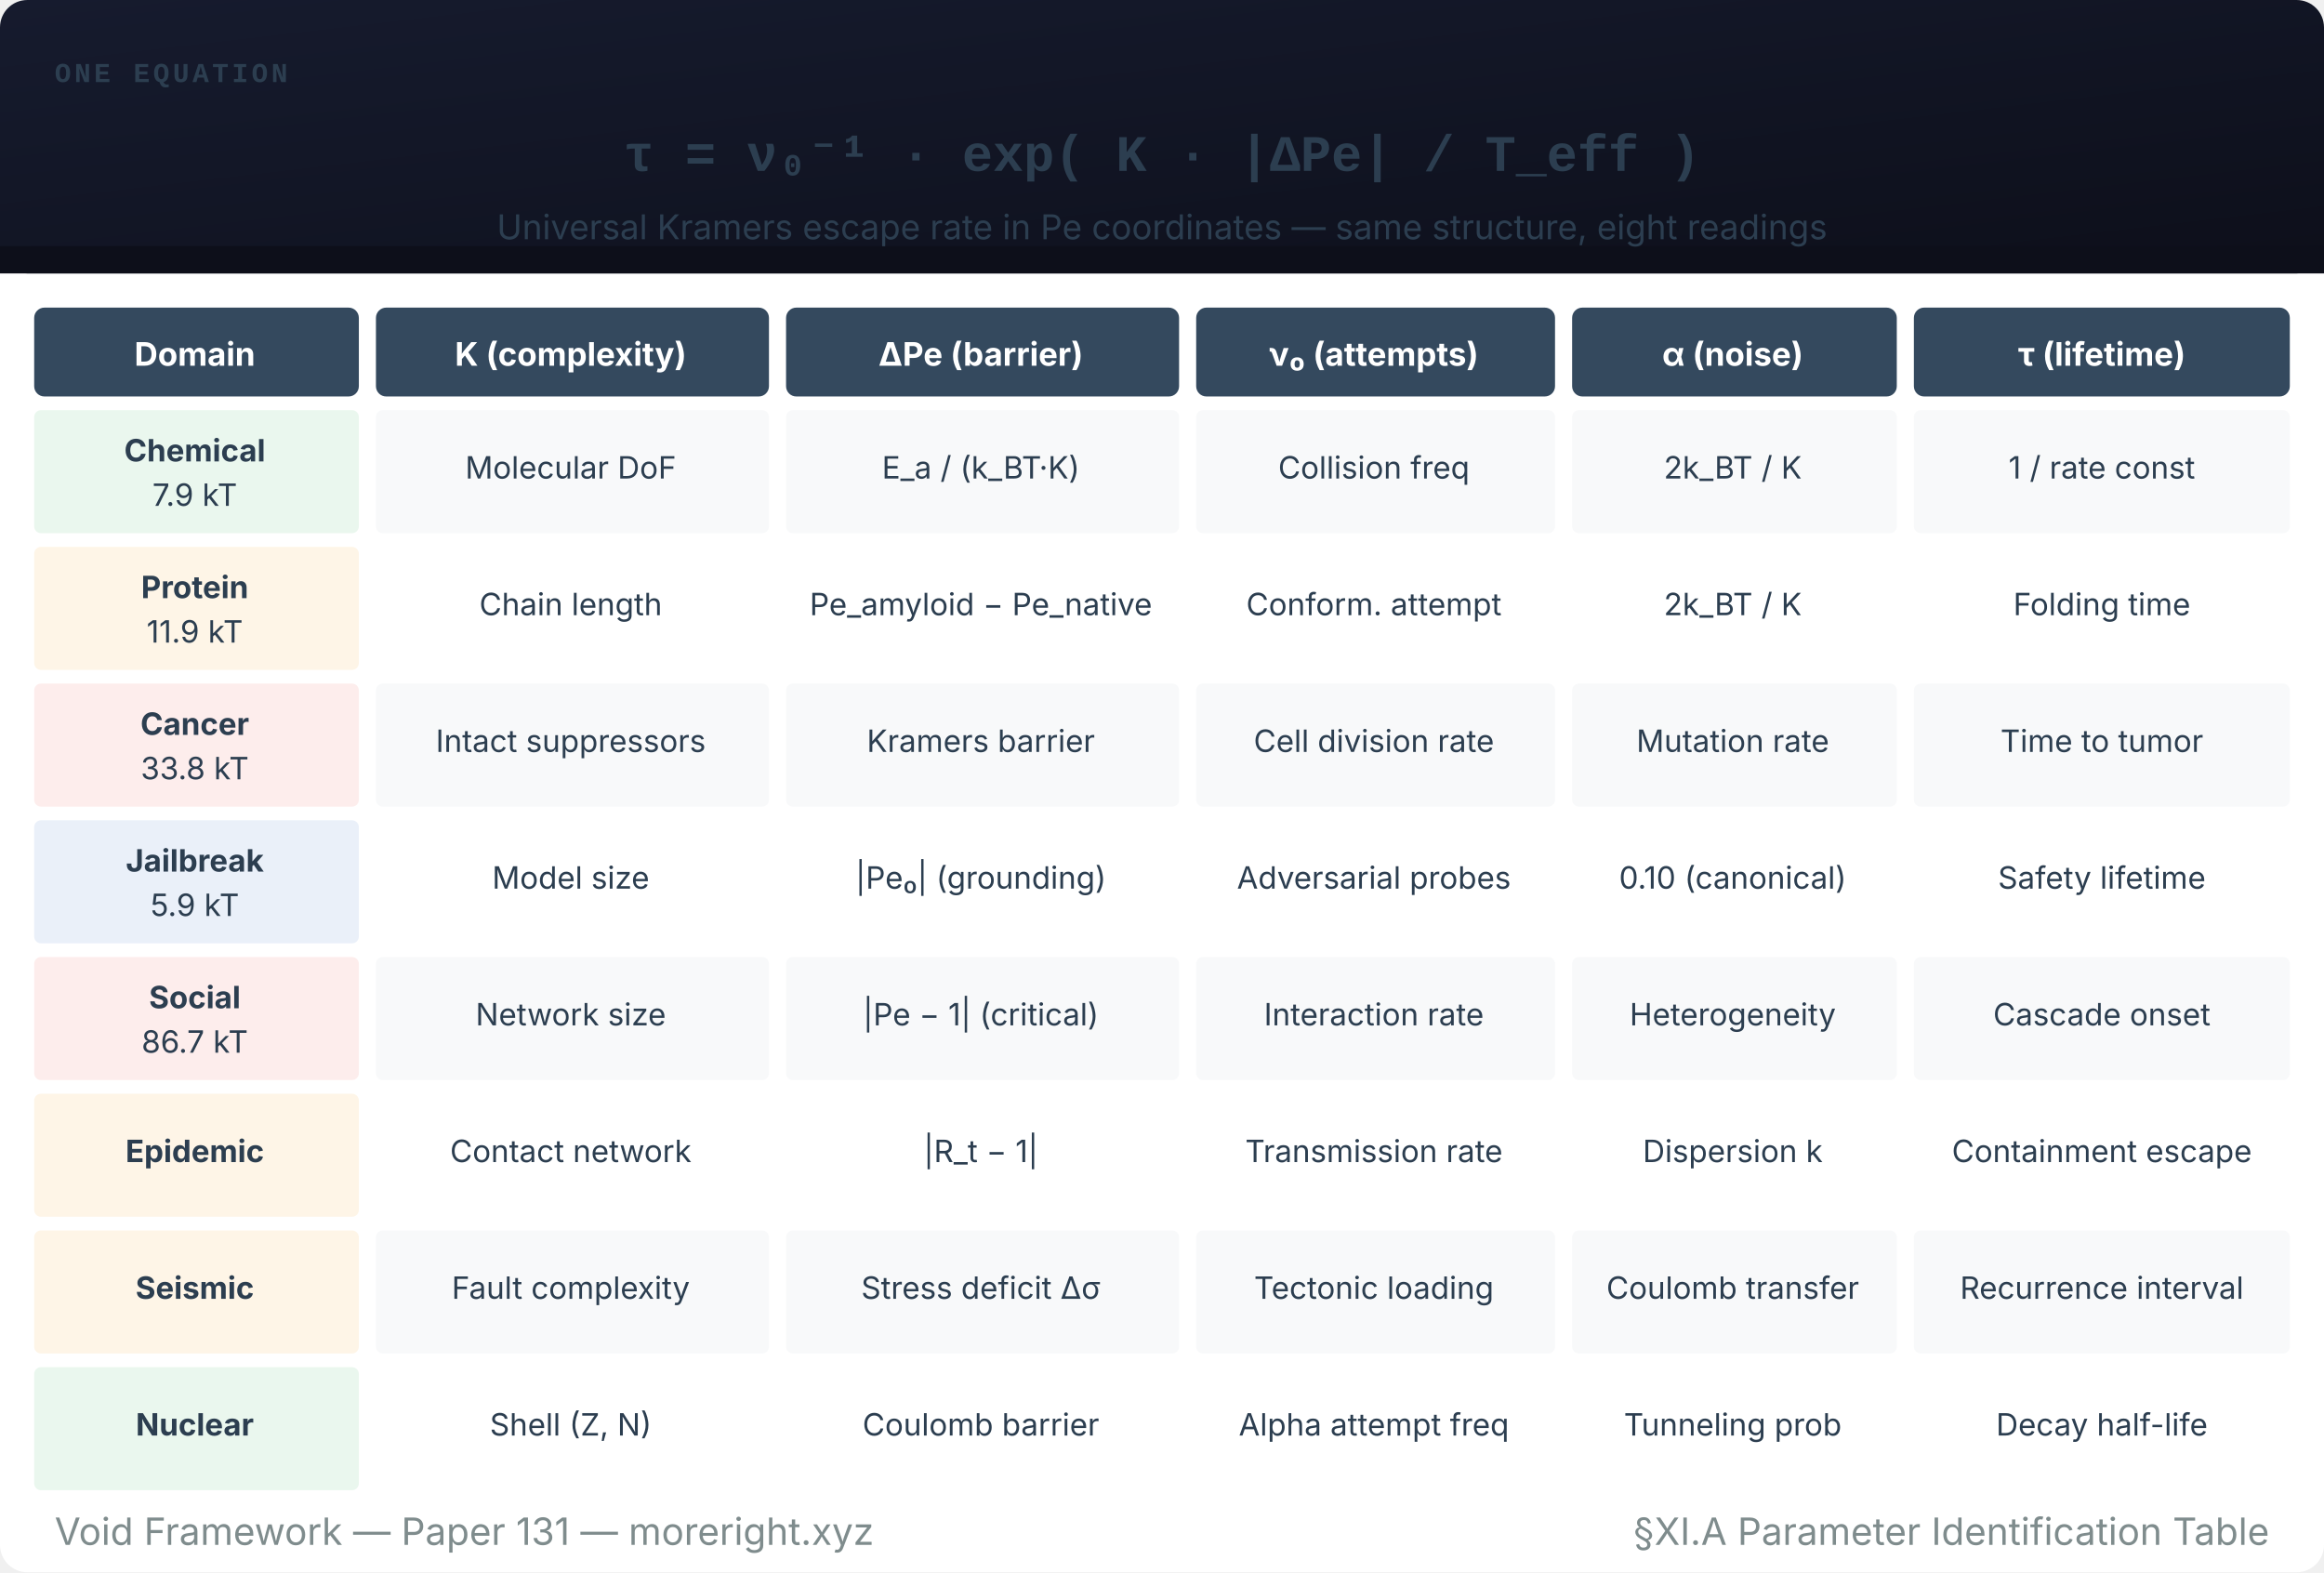
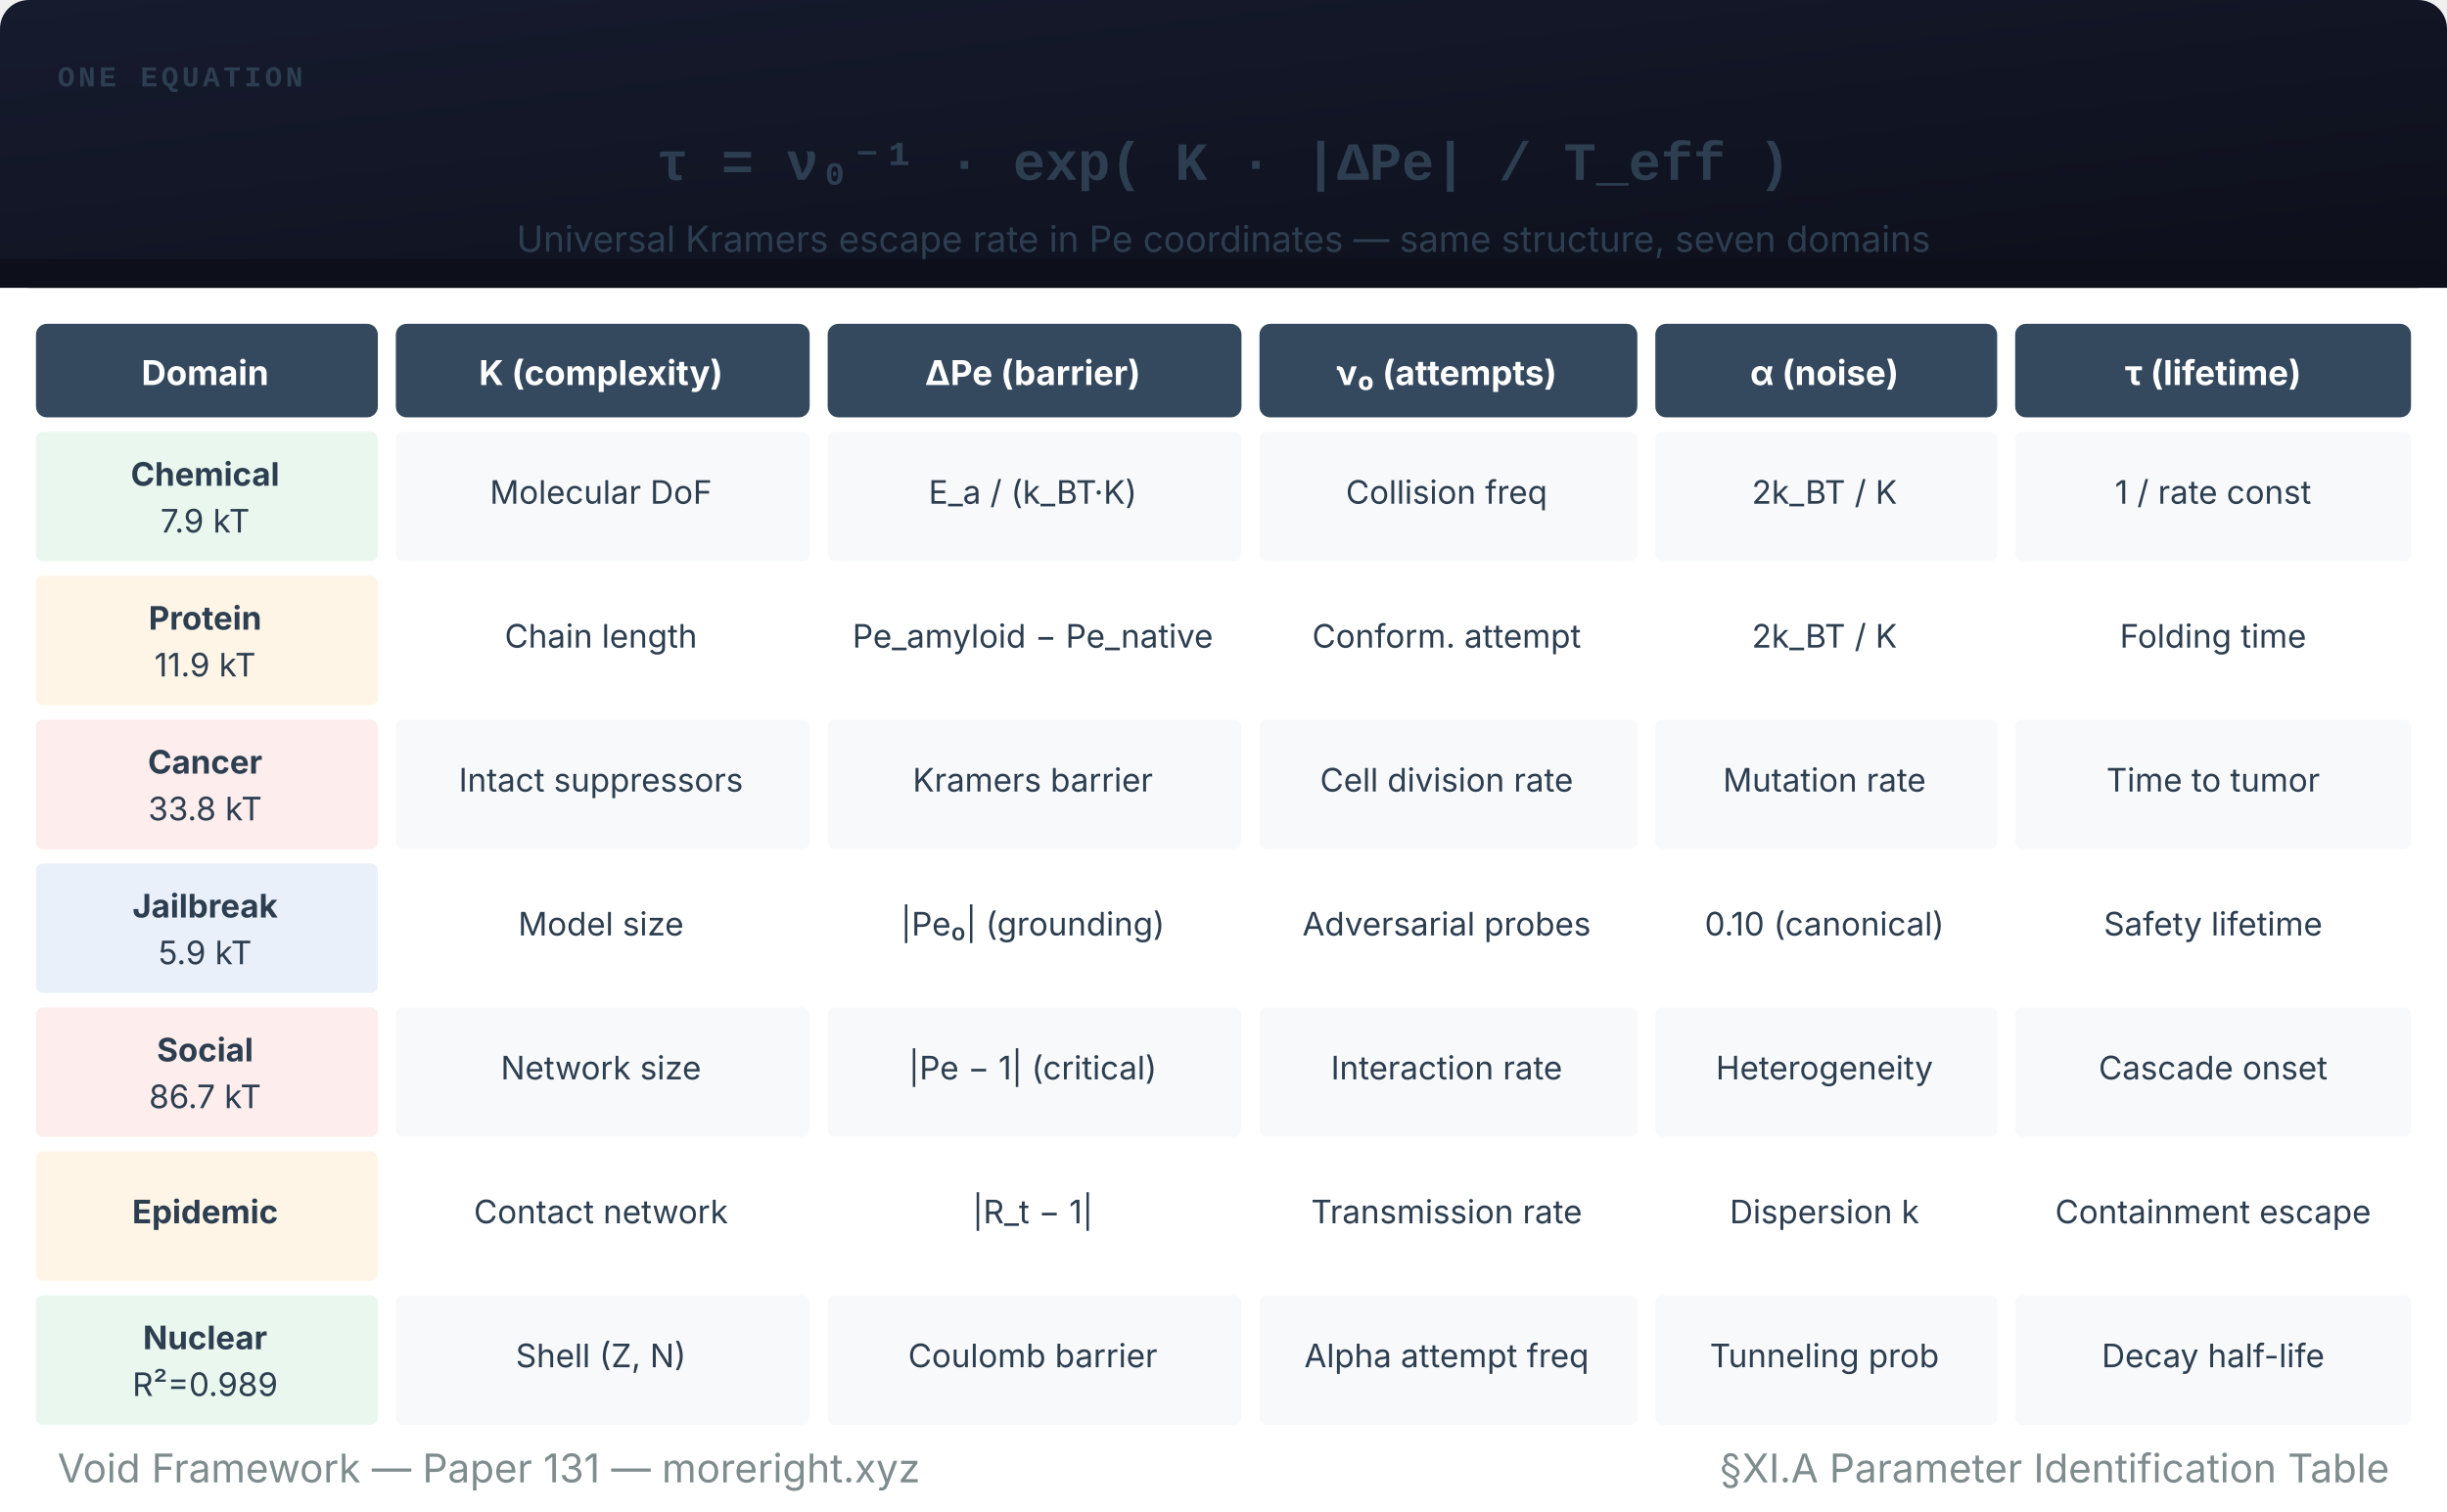
- <svg xmlns="http://www.w3.org/2000/svg" viewBox="0 0 680 460" width="680" height="460">
+ <svg xmlns="http://www.w3.org/2000/svg" viewBox="0 0 680 420" width="680" height="420">
  <defs>
    <style>
      text { font-family: system-ui, -apple-system, 'Segoe UI', sans-serif; fill: #2c3e50; }
      .label { font-size: 10px; }
      .title { font-size: 14px; font-weight: 600; }
      .subtitle { font-size: 11px; fill: #7f8c8d; }
      .mono { font-family: 'JetBrains Mono', 'Fira Code', 'Courier New', monospace; }
      .cell { font-size: 9px; }
      .cell-head { font-size: 9.5px; font-weight: 700; fill: #ffffff; }
      .formula { font-size: 12px; font-weight: 600; }
    </style>
    <linearGradient id="hdr" x1="0" y1="0" x2="1" y2="1">
      <stop offset="0%" stop-color="#161b2e" />
      <stop offset="100%" stop-color="#0d0f1a" />
    </linearGradient>
  </defs>
  <rect width="680" height="460" fill="#ffffff" rx="8" />
  <rect width="680" height="80" fill="url(#hdr)" rx="8" />
  <rect y="72" width="680" height="8" fill="#0d0f1a" />
  <text x="16" y="24" font-size="8" fill="#8b98b0" letter-spacing="0.12em" font-weight="600" class="mono">ONE EQUATION</text>
  <text x="340" y="50" text-anchor="middle" class="mono" font-size="15" fill="#ffffff" font-weight="700">τ = ν₀⁻¹ · exp( K · |ΔPe| / T_eff )</text>
-   <text x="340" y="70" text-anchor="middle" font-size="10" fill="#8b98b0">Universal Kramers escape rate in Pe coordinates — same structure, eight readings</text>
+   <text x="340" y="70" text-anchor="middle" font-size="10" fill="#8b98b0">Universal Kramers escape rate in Pe coordinates — same structure, seven domains</text>
  <rect x="10" y="90" width="95" height="26" fill="#34495e" rx="3" />
  <text x="57" y="107" text-anchor="middle" class="cell-head">Domain</text>
  <rect x="110" y="90" width="115" height="26" fill="#34495e" rx="3" />
  <text x="167" y="107" text-anchor="middle" class="cell-head">K (complexity)</text>
  <rect x="230" y="90" width="115" height="26" fill="#34495e" rx="3" />
  <text x="287" y="107" text-anchor="middle" class="cell-head">ΔPe (barrier)</text>
  <rect x="350" y="90" width="105" height="26" fill="#34495e" rx="3" />
  <text x="402" y="107" text-anchor="middle" class="cell-head">ν₀ (attempts)</text>
  <rect x="460" y="90" width="95" height="26" fill="#34495e" rx="3" />
  <text x="507" y="107" text-anchor="middle" class="cell-head">α (noise)</text>
  <rect x="560" y="90" width="110" height="26" fill="#34495e" rx="3" />
  <text x="615" y="107" text-anchor="middle" class="cell-head">τ (lifetime)</text>
  <rect x="10" y="120" width="95" height="36" fill="#eaf7ee" rx="2" />
  <rect x="110" y="120" width="115" height="36" fill="#f8f9fa" rx="2" />
  <rect x="230" y="120" width="115" height="36" fill="#f8f9fa" rx="2" />
  <rect x="350" y="120" width="105" height="36" fill="#f8f9fa" rx="2" />
  <rect x="460" y="120" width="95" height="36" fill="#f8f9fa" rx="2" />
  <rect x="560" y="120" width="110" height="36" fill="#f8f9fa" rx="2" />
  <text x="57" y="135" text-anchor="middle" class="cell" font-weight="700" fill="#27ae60">Chemical</text>
  <text x="57" y="148" text-anchor="middle" class="cell" fill="#7f8c8d">7.9 kT</text>
  <text x="167" y="140" text-anchor="middle" class="cell">Molecular DoF</text>
  <text x="287" y="140" text-anchor="middle" class="cell">E_a / (k_BT·K)</text>
  <text x="402" y="140" text-anchor="middle" class="cell">Collision freq</text>
  <text x="507" y="140" text-anchor="middle" class="cell">2k_BT / K</text>
  <text x="615" y="140" text-anchor="middle" class="cell">1 / rate const</text>
  <rect x="10" y="160" width="95" height="36" fill="#fef5e7" rx="2" />
  <rect x="110" y="160" width="115" height="36" fill="#ffffff" rx="2" />
  <rect x="230" y="160" width="115" height="36" fill="#ffffff" rx="2" />
  <rect x="350" y="160" width="105" height="36" fill="#ffffff" rx="2" />
  <rect x="460" y="160" width="95" height="36" fill="#ffffff" rx="2" />
  <rect x="560" y="160" width="110" height="36" fill="#ffffff" rx="2" />
  <text x="57" y="175" text-anchor="middle" class="cell" font-weight="700" fill="#e67e22">Protein</text>
  <text x="57" y="188" text-anchor="middle" class="cell" fill="#7f8c8d">11.9 kT</text>
  <text x="167" y="180" text-anchor="middle" class="cell">Chain length</text>
  <text x="287" y="180" text-anchor="middle" class="cell">Pe_amyloid − Pe_native</text>
  <text x="402" y="180" text-anchor="middle" class="cell">Conform. attempt</text>
  <text x="507" y="180" text-anchor="middle" class="cell">2k_BT / K</text>
  <text x="615" y="180" text-anchor="middle" class="cell">Folding time</text>
  <rect x="10" y="200" width="95" height="36" fill="#fdedec" rx="2" />
  <rect x="110" y="200" width="115" height="36" fill="#f8f9fa" rx="2" />
  <rect x="230" y="200" width="115" height="36" fill="#f8f9fa" rx="2" />
  <rect x="350" y="200" width="105" height="36" fill="#f8f9fa" rx="2" />
  <rect x="460" y="200" width="95" height="36" fill="#f8f9fa" rx="2" />
  <rect x="560" y="200" width="110" height="36" fill="#f8f9fa" rx="2" />
  <text x="57" y="215" text-anchor="middle" class="cell" font-weight="700" fill="#c0392b">Cancer</text>
  <text x="57" y="228" text-anchor="middle" class="cell" fill="#7f8c8d">33.8 kT</text>
  <text x="167" y="220" text-anchor="middle" class="cell">Intact suppressors</text>
  <text x="287" y="220" text-anchor="middle" class="cell">Kramers barrier</text>
  <text x="402" y="220" text-anchor="middle" class="cell">Cell division rate</text>
  <text x="507" y="220" text-anchor="middle" class="cell">Mutation rate</text>
  <text x="615" y="220" text-anchor="middle" class="cell">Time to tumor</text>
  <rect x="10" y="240" width="95" height="36" fill="#eaf0f9" rx="2" />
  <rect x="110" y="240" width="115" height="36" fill="#ffffff" rx="2" />
  <rect x="230" y="240" width="115" height="36" fill="#ffffff" rx="2" />
  <rect x="350" y="240" width="105" height="36" fill="#ffffff" rx="2" />
  <rect x="460" y="240" width="95" height="36" fill="#ffffff" rx="2" />
  <rect x="560" y="240" width="110" height="36" fill="#ffffff" rx="2" />
  <text x="57" y="255" text-anchor="middle" class="cell" font-weight="700" fill="#2980b9">Jailbreak</text>
  <text x="57" y="268" text-anchor="middle" class="cell" fill="#7f8c8d">5.9 kT</text>
  <text x="167" y="260" text-anchor="middle" class="cell">Model size</text>
  <text x="287" y="260" text-anchor="middle" class="cell">|Pe₀| (grounding)</text>
  <text x="402" y="260" text-anchor="middle" class="cell">Adversarial probes</text>
  <text x="507" y="260" text-anchor="middle" class="cell">0.10 (canonical)</text>
  <text x="615" y="260" text-anchor="middle" class="cell">Safety lifetime</text>
  <rect x="10" y="280" width="95" height="36" fill="#fdedec" rx="2" />
  <rect x="110" y="280" width="115" height="36" fill="#f8f9fa" rx="2" />
  <rect x="230" y="280" width="115" height="36" fill="#f8f9fa" rx="2" />
  <rect x="350" y="280" width="105" height="36" fill="#f8f9fa" rx="2" />
  <rect x="460" y="280" width="95" height="36" fill="#f8f9fa" rx="2" />
  <rect x="560" y="280" width="110" height="36" fill="#f8f9fa" rx="2" />
  <text x="57" y="295" text-anchor="middle" class="cell" font-weight="700" fill="#c0392b">Social</text>
  <text x="57" y="308" text-anchor="middle" class="cell" fill="#7f8c8d">86.7 kT</text>
  <text x="167" y="300" text-anchor="middle" class="cell">Network size</text>
  <text x="287" y="300" text-anchor="middle" class="cell">|Pe − 1| (critical)</text>
  <text x="402" y="300" text-anchor="middle" class="cell">Interaction rate</text>
  <text x="507" y="300" text-anchor="middle" class="cell">Heterogeneity</text>
  <text x="615" y="300" text-anchor="middle" class="cell">Cascade onset</text>
  <rect x="10" y="320" width="95" height="36" fill="#fef5e7" rx="2" />
  <rect x="110" y="320" width="115" height="36" fill="#ffffff" rx="2" />
  <rect x="230" y="320" width="115" height="36" fill="#ffffff" rx="2" />
  <rect x="350" y="320" width="105" height="36" fill="#ffffff" rx="2" />
  <rect x="460" y="320" width="95" height="36" fill="#ffffff" rx="2" />
  <rect x="560" y="320" width="110" height="36" fill="#ffffff" rx="2" />
  <text x="57" y="340" text-anchor="middle" class="cell" font-weight="700" fill="#e67e22">Epidemic</text>
  <text x="167" y="340" text-anchor="middle" class="cell">Contact network</text>
  <text x="287" y="340" text-anchor="middle" class="cell">|R_t − 1|</text>
  <text x="402" y="340" text-anchor="middle" class="cell">Transmission rate</text>
  <text x="507" y="340" text-anchor="middle" class="cell">Dispersion k</text>
  <text x="615" y="340" text-anchor="middle" class="cell">Containment escape</text>
-   <rect x="10" y="360" width="95" height="36" fill="#fef5e7" rx="2" />
+   <rect x="10" y="360" width="95" height="36" fill="#eaf7ee" rx="2" />
  <rect x="110" y="360" width="115" height="36" fill="#f8f9fa" rx="2" />
  <rect x="230" y="360" width="115" height="36" fill="#f8f9fa" rx="2" />
  <rect x="350" y="360" width="105" height="36" fill="#f8f9fa" rx="2" />
  <rect x="460" y="360" width="95" height="36" fill="#f8f9fa" rx="2" />
  <rect x="560" y="360" width="110" height="36" fill="#f8f9fa" rx="2" />
-   <text x="57" y="380" text-anchor="middle" class="cell" font-weight="700" fill="#e67e22">Seismic</text>
-   <text x="167" y="380" text-anchor="middle" class="cell">Fault complexity</text>
-   <text x="287" y="380" text-anchor="middle" class="cell">Stress deficit Δσ</text>
-   <text x="402" y="380" text-anchor="middle" class="cell">Tectonic loading</text>
-   <text x="507" y="380" text-anchor="middle" class="cell">Coulomb transfer</text>
-   <text x="615" y="380" text-anchor="middle" class="cell">Recurrence interval</text>
-   <rect x="10" y="400" width="95" height="36" fill="#eaf7ee" rx="2" />
-   <rect x="110" y="400" width="115" height="36" fill="#ffffff" rx="2" />
-   <rect x="230" y="400" width="115" height="36" fill="#ffffff" rx="2" />
-   <rect x="350" y="400" width="105" height="36" fill="#ffffff" rx="2" />
-   <rect x="460" y="400" width="95" height="36" fill="#ffffff" rx="2" />
-   <rect x="560" y="400" width="110" height="36" fill="#ffffff" rx="2" />
-   <text x="57" y="420" text-anchor="middle" class="cell" font-weight="700" fill="#27ae60">Nuclear</text>
-   <text x="167" y="420" text-anchor="middle" class="cell">Shell (Z, N)</text>
-   <text x="287" y="420" text-anchor="middle" class="cell">Coulomb barrier</text>
-   <text x="402" y="420" text-anchor="middle" class="cell">Alpha attempt freq</text>
-   <text x="507" y="420" text-anchor="middle" class="cell">Tunneling prob</text>
-   <text x="615" y="420" text-anchor="middle" class="cell">Decay half-life</text>
-   <text x="16" y="452" class="subtitle">Void Framework — Paper 131 — moreright.xyz</text>
-   <text x="664" y="452" text-anchor="end" class="subtitle">§XI.A Parameter Identification Table</text>
+   <text x="57" y="375" text-anchor="middle" class="cell" font-weight="700" fill="#27ae60">Nuclear</text>
+   <text x="57" y="388" text-anchor="middle" class="cell" fill="#7f8c8d">R²=0.989</text>
+   <text x="167" y="380" text-anchor="middle" class="cell">Shell (Z, N)</text>
+   <text x="287" y="380" text-anchor="middle" class="cell">Coulomb barrier</text>
+   <text x="402" y="380" text-anchor="middle" class="cell">Alpha attempt freq</text>
+   <text x="507" y="380" text-anchor="middle" class="cell">Tunneling prob</text>
+   <text x="615" y="380" text-anchor="middle" class="cell">Decay half-life</text>
+   <text x="16" y="412" class="subtitle">Void Framework — Paper 131 — moreright.xyz</text>
+   <text x="664" y="412" text-anchor="end" class="subtitle">§XI.A Parameter Identification Table</text>
</svg>
